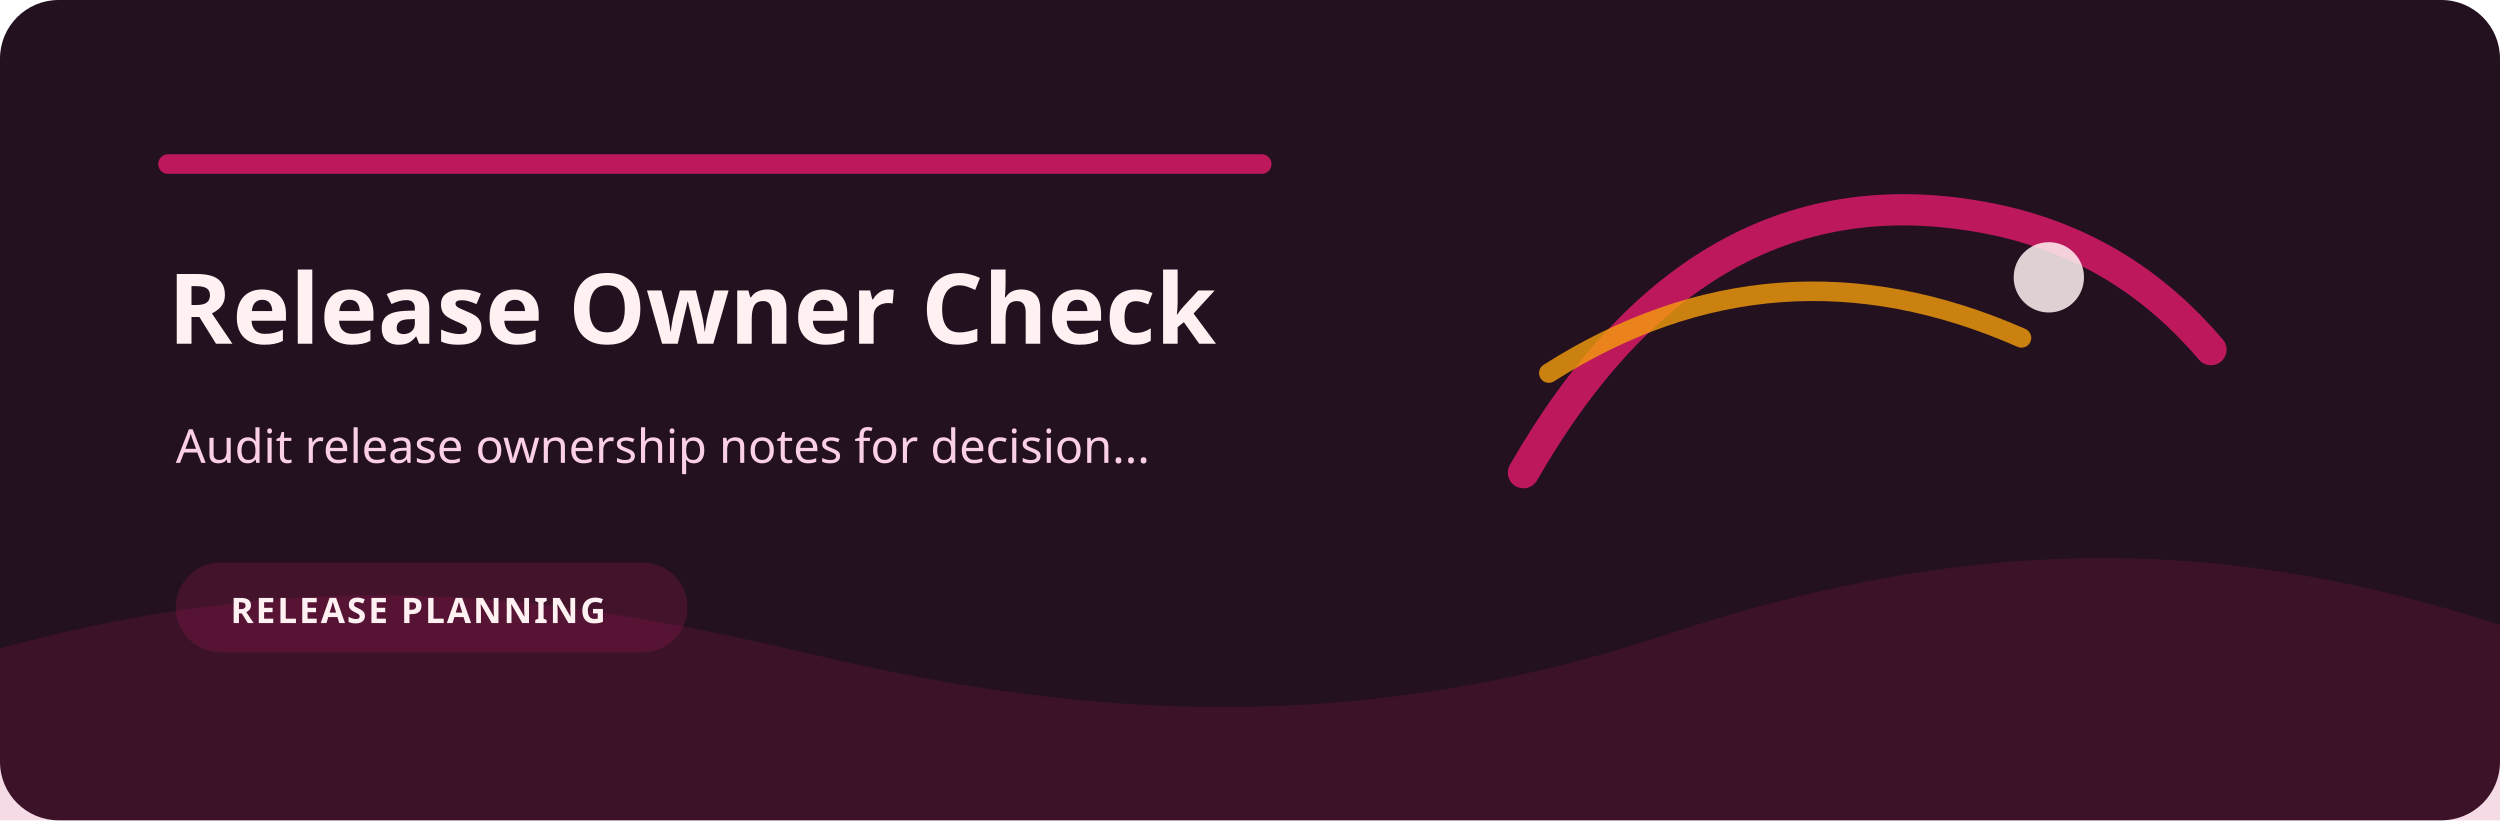
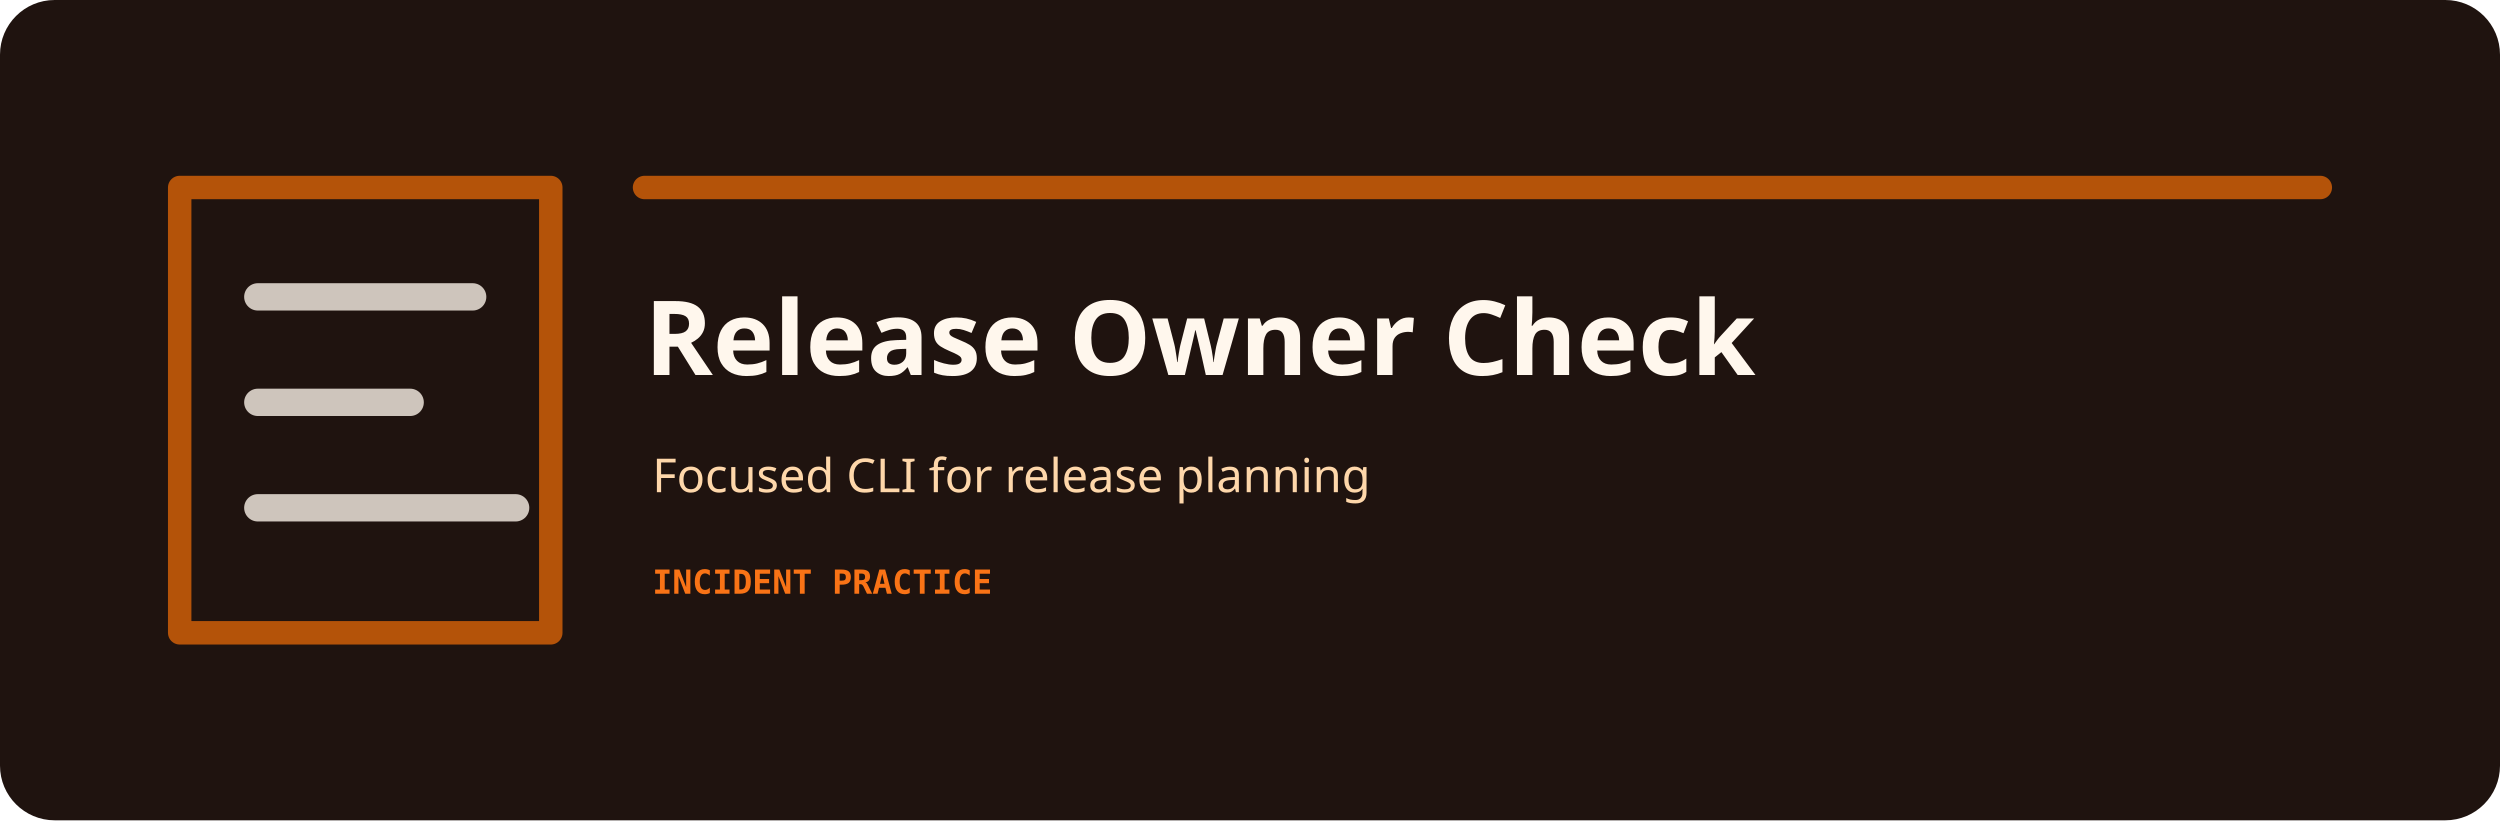
- <svg xmlns="http://www.w3.org/2000/svg" width="1280" height="420" viewBox="0 0 1280 420" fill="none" role="img" aria-label="Release Owner Check project cover">
-   <rect width="1280" height="420" rx="30" fill="#24111f" />
-   <path d="M0 332C168 286 293 306 420 336C560 369 699 376 853 325C1018 270 1148 277 1280 320V420H0V332Z" fill="#be185d" opacity=".16" />
-   <path d="M86 84h560" stroke="#be185d" stroke-width="10" stroke-linecap="round" />
-   <text x="86" y="176" fill="#fff1f2" font-family="Nunito Sans, ui-sans-serif, system-ui" font-size="50" font-weight="800">Release Owner Check</text>
-   <text x="90" y="237" fill="#fbcfe8" font-family="Nunito Sans, ui-sans-serif, system-ui" font-size="24" font-weight="500">Audit release ownership notes for decision...</text>
-   <rect x="90" y="288" width="262" height="46" rx="23" fill="#be185d" opacity=".20" />
-   <text x="118" y="319" fill="#fff1f2" font-family="Nunito Sans, ui-sans-serif, system-ui" font-size="18" font-weight="800" letter-spacing="1">RELEASE PLANNING</text>
-   <path d="M780 242c62-108 143-151 244-129 44 10 79 32 108 66" fill="none" stroke="#be185d" stroke-width="16" stroke-linecap="round" />
-   <path d="M793 191c77-49 158-55 242-18" fill="none" stroke="#f59e0b" stroke-width="10" stroke-linecap="round" opacity=".8" />
-   <circle cx="1049" cy="142" r="18" fill="#fff1f2" opacity=".85" />
+ <svg xmlns="http://www.w3.org/2000/svg" width="1280" height="420" viewBox="0 0 1280 420" fill="none" role="img" aria-label="Release Owner Check cover">
+   <rect width="1280" height="420" rx="28" fill="#1f130f" />
+   <path d="M92 96h190v228H92zM330 96h858" stroke="#b45309" stroke-width="12" stroke-linecap="round" stroke-linejoin="round" />
+   <path d="M132 152h110M132 206h78M132 260h132" stroke="#fff7ed" stroke-width="14" stroke-linecap="round" opacity=".78" />
+   <text x="330" y="192" fill="#fff7ed" font-family="Plus Jakarta Sans, ui-sans-serif, system-ui" font-size="53" font-weight="850">Release Owner Check</text>
+   <text x="334" y="252" fill="#fed7aa" font-family="Plus Jakarta Sans, ui-sans-serif, system-ui" font-size="24">Focused CLI for release planning</text>
+   <text x="334" y="304" fill="#f97316" font-family="ui-monospace, SFMono-Regular, Menlo, monospace" font-size="17" font-weight="700">INCIDENT PRACTICE</text>
</svg>
